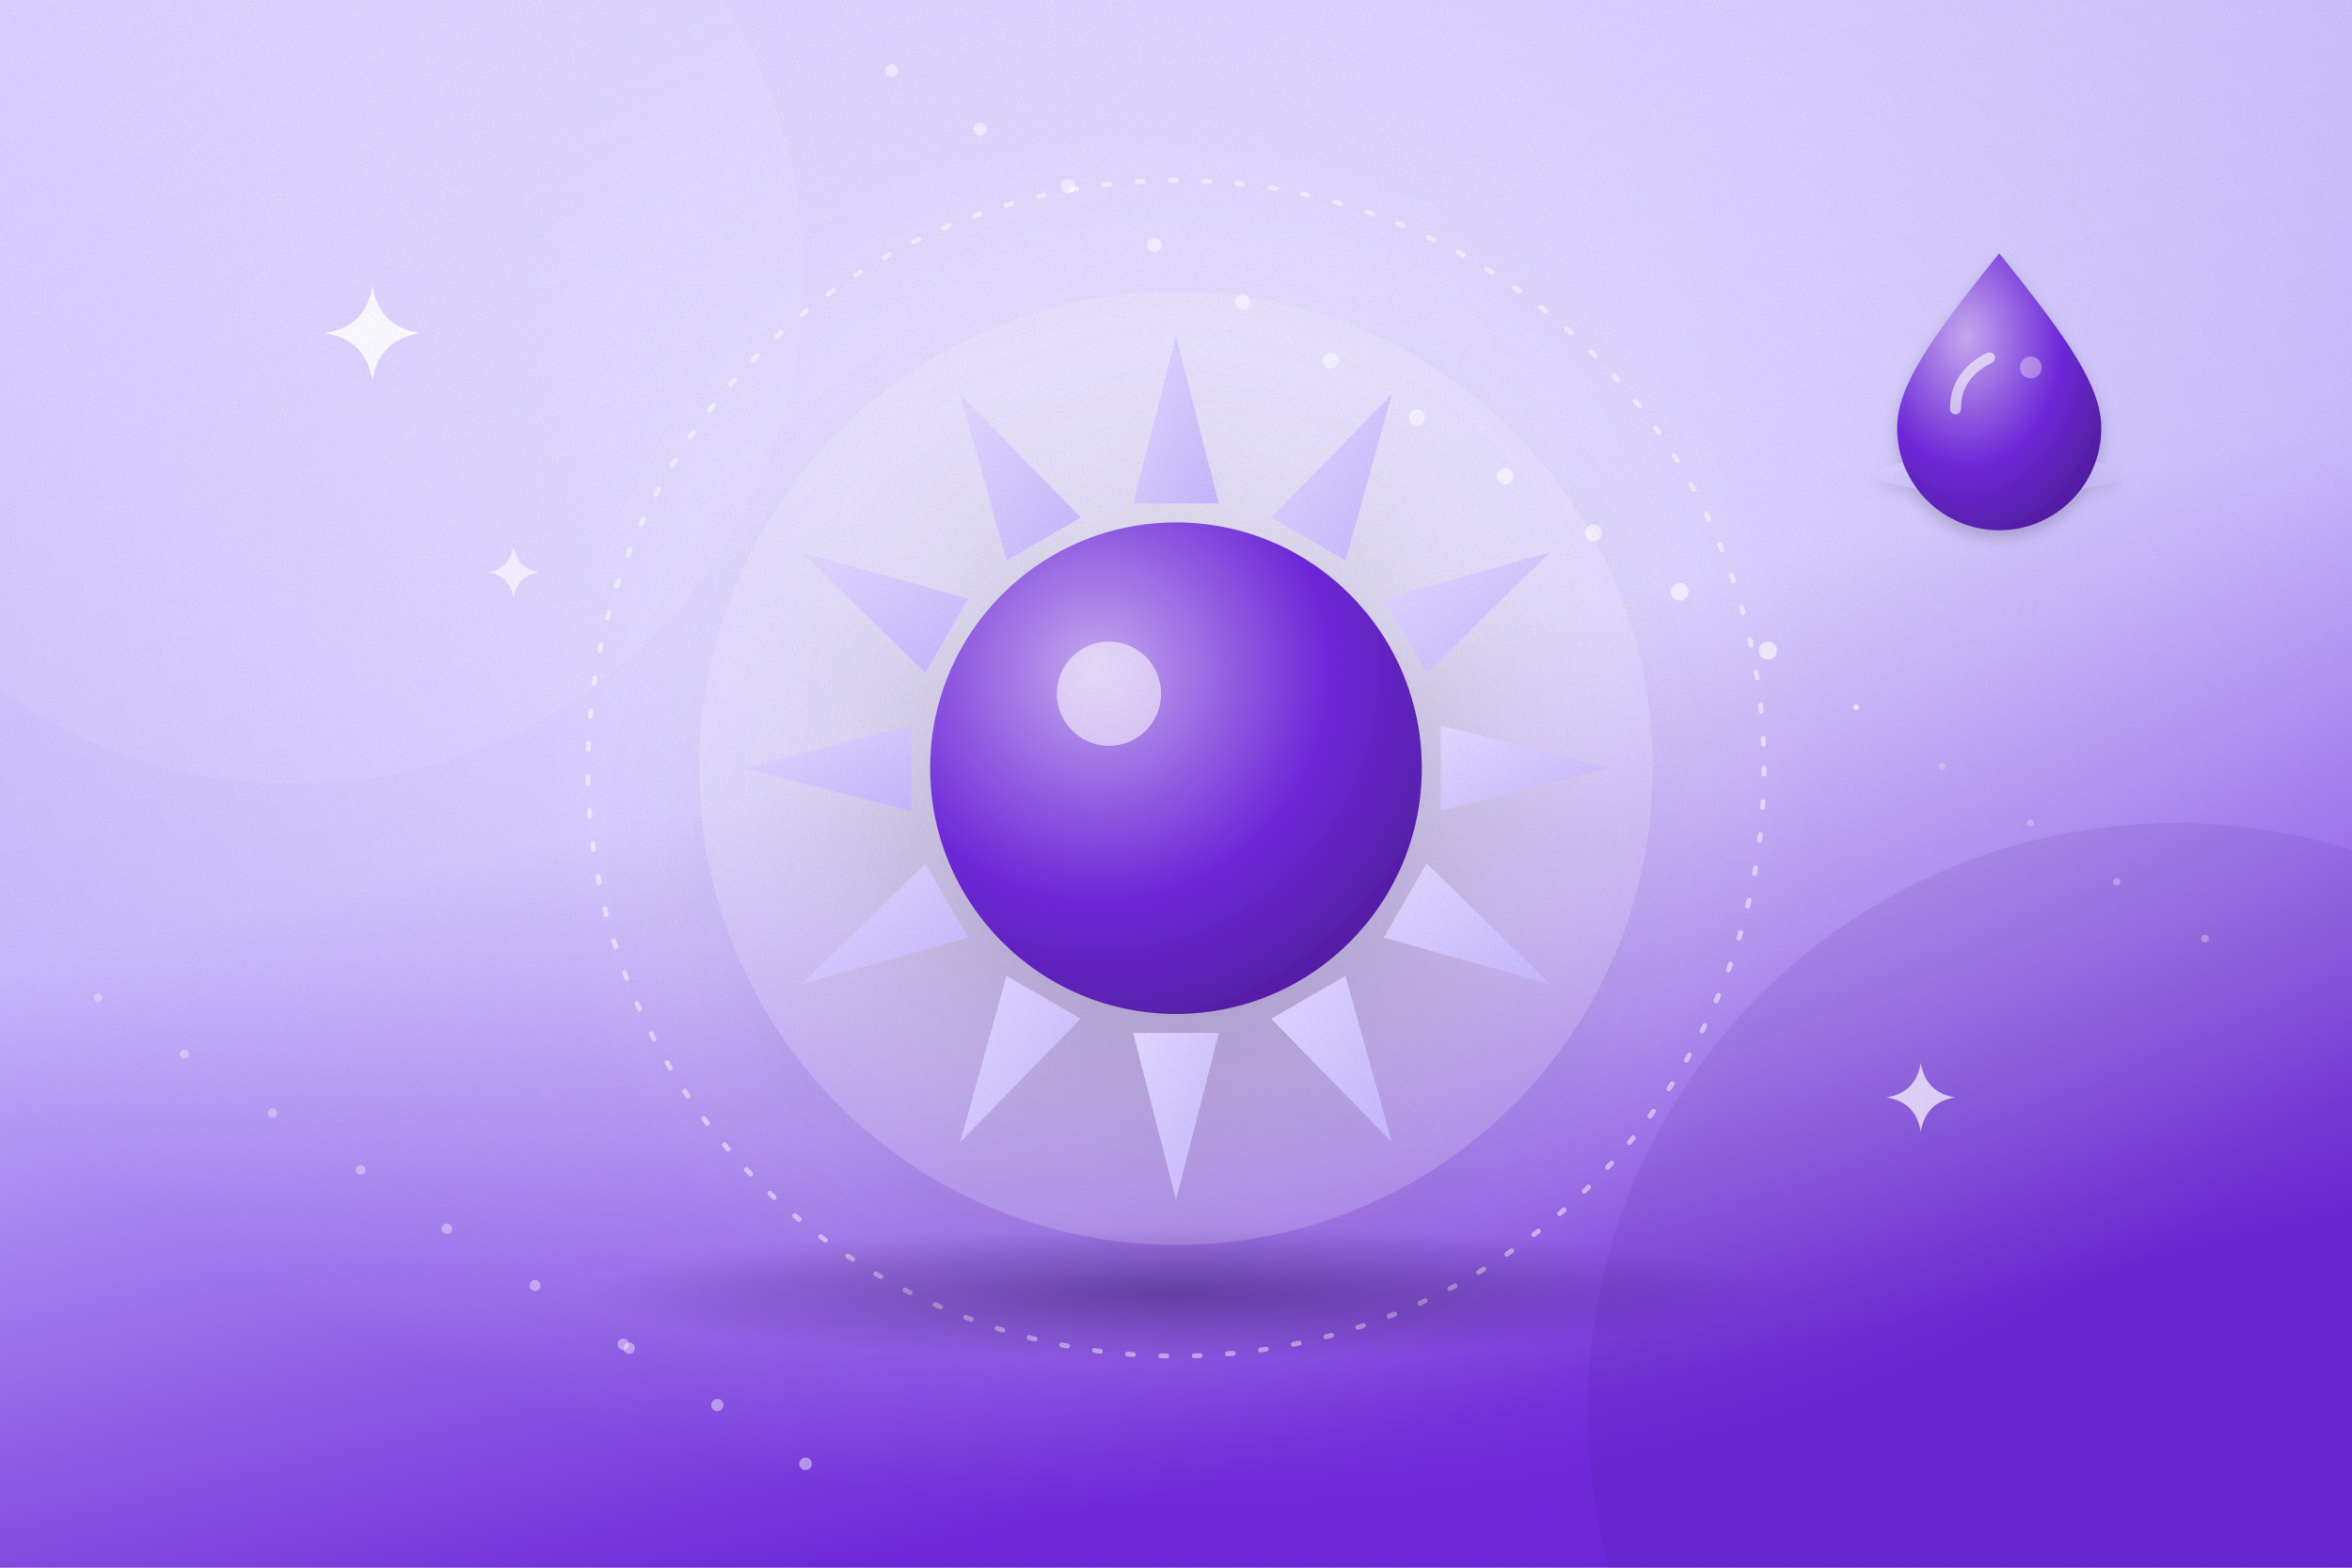
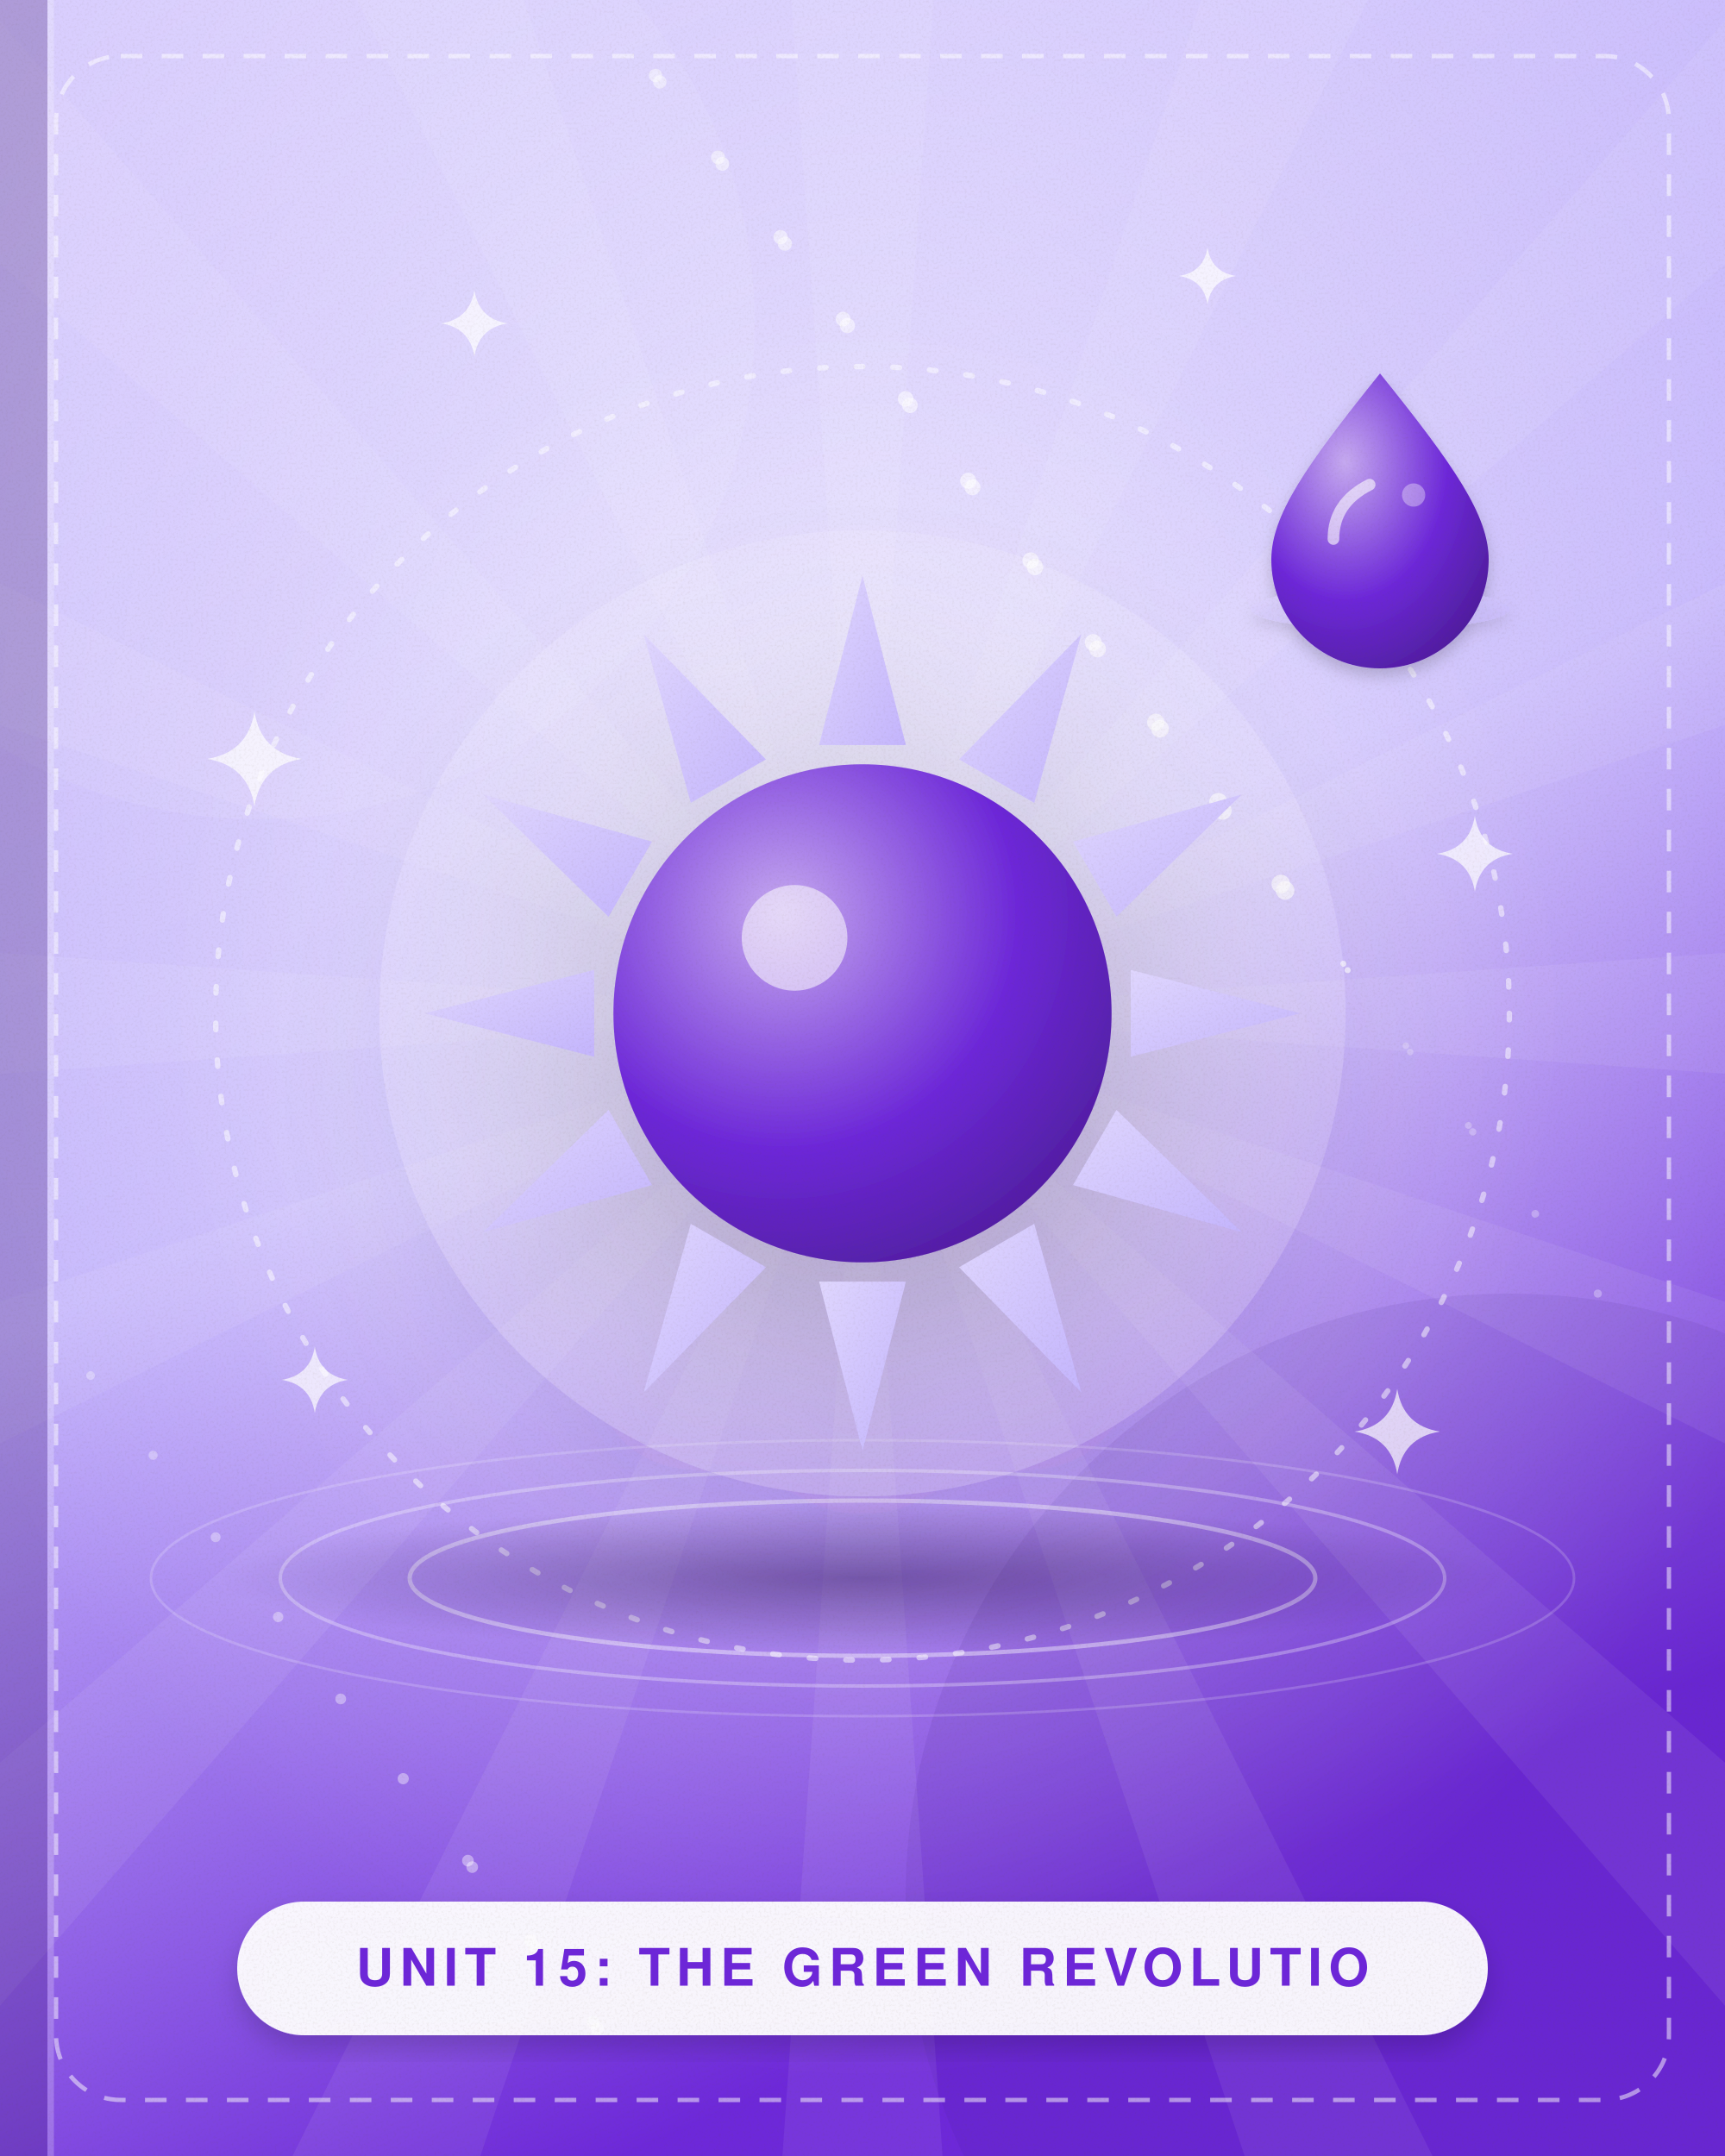
- <svg xmlns="http://www.w3.org/2000/svg" viewBox="0 0 1200 800" width="1200" height="800">
+ <svg xmlns="http://www.w3.org/2000/svg" viewBox="0 0 800 1000" width="800" height="1000">
  <defs>
    <linearGradient id="bg" x1="0" y1="0" x2="0.35" y2="1">
      <stop offset="0" stop-color="#d6cbfe" />
      <stop offset="0.55" stop-color="#C4B5FD" />
      <stop offset="1" stop-color="#6D28D9" />
    </linearGradient>
    <radialGradient id="glow" cx="0.5" cy="0.36" r="0.6">
      <stop offset="0" stop-color="#FFFFFF" stop-opacity="0.55" />
      <stop offset="1" stop-color="#FFFFFF" stop-opacity="0" />
    </radialGradient>
    <radialGradient id="halo" cx="0.5" cy="0.5" r="0.5">
      <stop offset="0" stop-color="#FFFFFF" stop-opacity="0.28" />
      <stop offset="1" stop-color="#FFFFFF" stop-opacity="0" />
    </radialGradient>
    <radialGradient id="ground" cx="0.5" cy="0.5" r="0.5">
      <stop offset="0" stop-color="#2c1057" stop-opacity="0.45" />
      <stop offset="1" stop-color="#2c1057" stop-opacity="0" />
    </radialGradient>
    <linearGradient id="gA" x1="0" y1="0" x2="1" y2="1">
      <stop offset="0" stop-color="#a77ee8" />
      <stop offset="0.6" stop-color="#6D28D9" />
      <stop offset="1" stop-color="#5720ae" />
    </linearGradient>
    <linearGradient id="gB" x1="0" y1="0" x2="1" y2="1">
      <stop offset="0" stop-color="#dfd6fe" />
      <stop offset="1" stop-color="#C4B5FD" />
    </linearGradient>
    <radialGradient id="gS" cx="0.34" cy="0.3" r="0.85">
      <stop offset="0" stop-color="#c5a9f0" />
      <stop offset="0.55" stop-color="#6D28D9" />
      <stop offset="1" stop-color="#4a1b94" />
    </radialGradient>
    <radialGradient id="gS2" cx="0.34" cy="0.3" r="0.85">
      <stop offset="0" stop-color="#e7e1fe" />
      <stop offset="0.6" stop-color="#C4B5FD" />
      <stop offset="1" stop-color="#9d91ca" />
    </radialGradient>
    <linearGradient id="gP" x1="0" y1="0" x2="0" y2="1">
      <stop offset="0" stop-color="#FFFDF6" />
      <stop offset="1" stop-color="#F2E4C8" />
    </linearGradient>
    <filter id="drop" x="-40%" y="-40%" width="180%" height="190%">
      <feDropShadow dx="0" dy="18" stdDeviation="16" flood-color="#311262" flood-opacity="0.38" />
    </filter>
    <filter id="soft" x="-20%" y="-20%" width="140%" height="140%">
      <feDropShadow dx="0" dy="6" stdDeviation="6" flood-color="#000000" flood-opacity="0.18" />
    </filter>
    <filter id="speck" x="0" y="0" width="100%" height="100%">
      <feTurbulence type="fractalNoise" baseFrequency="0.85" numOctaves="3" seed="7" stitchTiles="stitch" />
      <feColorMatrix type="matrix" values="0 0 0 0 0.12  0 0 0 0 0.07  0 0 0 0 0.02  0 0 0 0.9 -0.42" />
    </filter>
    <clipPath id="front">
      <rect x="-240" y="0" width="480" height="240" />
    </clipPath>
  </defs>
-   <rect width="1200" height="800" fill="url(#bg)" />
-   <rect width="1200" height="800" fill="url(#glow)" />
-   <circle cx="150" cy="140" r="260" fill="#FFFFFF" opacity="0.07" />
-   <circle cx="1110" cy="720" r="300" fill="#411882" opacity="0.10" />
-   <circle cx="321" cy="688" r="2.9" fill="#FFFFFF" opacity="0.41" />
-   <circle cx="366" cy="717" r="3.1" fill="#FFFFFF" opacity="0.43" />
-   <circle cx="411" cy="747" r="3.2" fill="#FFFFFF" opacity="0.45" />
-   <circle cx="455" cy="36" r="3.3" fill="#FFFFFF" opacity="0.46" />
-   <circle cx="500" cy="66" r="3.4" fill="#FFFFFF" opacity="0.48" />
-   <circle cx="545" cy="95" r="3.6" fill="#FFFFFF" opacity="0.49" />
-   <circle cx="589" cy="125" r="3.7" fill="#FFFFFF" opacity="0.51" />
-   <circle cx="634" cy="154" r="3.8" fill="#FFFFFF" opacity="0.53" />
-   <circle cx="679" cy="184" r="4.0" fill="#FFFFFF" opacity="0.54" />
-   <circle cx="723" cy="213" r="4.1" fill="#FFFFFF" opacity="0.56" />
-   <circle cx="768" cy="243" r="4.2" fill="#FFFFFF" opacity="0.57" />
-   <circle cx="813" cy="272" r="4.3" fill="#FFFFFF" opacity="0.59" />
-   <circle cx="857" cy="302" r="4.5" fill="#FFFFFF" opacity="0.61" />
-   <circle cx="902" cy="332" r="4.6" fill="#FFFFFF" opacity="0.62" />
-   <circle cx="947" cy="361" r="1.5" fill="#FFFFFF" opacity="0.64" />
-   <circle cx="991" cy="391" r="1.6" fill="#FFFFFF" opacity="0.25" />
-   <circle cx="1036" cy="420" r="1.8" fill="#FFFFFF" opacity="0.27" />
-   <circle cx="1080" cy="450" r="1.9" fill="#FFFFFF" opacity="0.29" />
-   <circle cx="1125" cy="479" r="2.0" fill="#FFFFFF" opacity="0.30" />
-   <circle cx="50" cy="509" r="2.2" fill="#FFFFFF" opacity="0.32" />
-   <circle cx="94" cy="538" r="2.3" fill="#FFFFFF" opacity="0.33" />
-   <circle cx="139" cy="568" r="2.4" fill="#FFFFFF" opacity="0.35" />
-   <circle cx="184" cy="597" r="2.5" fill="#FFFFFF" opacity="0.37" />
-   <circle cx="228" cy="627" r="2.7" fill="#FFFFFF" opacity="0.38" />
-   <circle cx="273" cy="656" r="2.8" fill="#FFFFFF" opacity="0.40" />
-   <circle cx="318" cy="686" r="2.9" fill="#FFFFFF" opacity="0.41" />
-   <circle cx="600" cy="392" r="300" fill="none" stroke="#FFFFFF" stroke-width="2.5" stroke-dasharray="3 14" stroke-linecap="round" opacity="0.5" />
-   <circle cx="600" cy="392" r="330" fill="url(#halo)" />
-   <ellipse cx="600" cy="660" rx="300" ry="34" fill="url(#ground)" />
-   <g transform="translate(600 392) scale(1.9)" filter="url(#drop)">
+   <rect width="800" height="1000" fill="url(#bg)" />
+   <rect width="800" height="1000" fill="url(#glow)" />
+   <circle cx="120" cy="150" r="230" fill="#FFFFFF" opacity="0.07" />
+   <circle cx="700" cy="880" r="280" fill="#411882" opacity="0.10" />
+   <circle cx="219" cy="866" r="2.7" fill="#FFFFFF" opacity="0.41" />
+   <circle cx="248" cy="903" r="2.9" fill="#FFFFFF" opacity="0.43" />
+   <circle cx="277" cy="941" r="3.0" fill="#FFFFFF" opacity="0.45" />
+   <circle cx="306" cy="38" r="3.1" fill="#FFFFFF" opacity="0.46" />
+   <circle cx="335" cy="76" r="3.2" fill="#FFFFFF" opacity="0.48" />
+   <circle cx="364" cy="113" r="3.3" fill="#FFFFFF" opacity="0.49" />
+   <circle cx="393" cy="151" r="3.5" fill="#FFFFFF" opacity="0.51" />
+   <circle cx="422" cy="188" r="3.6" fill="#FFFFFF" opacity="0.53" />
+   <circle cx="451" cy="226" r="3.7" fill="#FFFFFF" opacity="0.54" />
+   <circle cx="480" cy="263" r="3.8" fill="#FFFFFF" opacity="0.56" />
+   <circle cx="509" cy="301" r="3.9" fill="#FFFFFF" opacity="0.57" />
+   <circle cx="538" cy="338" r="4.1" fill="#FFFFFF" opacity="0.59" />
+   <circle cx="567" cy="376" r="4.2" fill="#FFFFFF" opacity="0.61" />
+   <circle cx="596" cy="413" r="4.3" fill="#FFFFFF" opacity="0.62" />
+   <circle cx="625" cy="450" r="1.4" fill="#FFFFFF" opacity="0.64" />
+   <circle cx="654" cy="488" r="1.5" fill="#FFFFFF" opacity="0.25" />
+   <circle cx="683" cy="525" r="1.7" fill="#FFFFFF" opacity="0.27" />
+   <circle cx="712" cy="563" r="1.8" fill="#FFFFFF" opacity="0.29" />
+   <circle cx="741" cy="600" r="1.9" fill="#FFFFFF" opacity="0.30" />
+   <circle cx="42" cy="638" r="2.0" fill="#FFFFFF" opacity="0.32" />
+   <circle cx="71" cy="675" r="2.1" fill="#FFFFFF" opacity="0.33" />
+   <circle cx="100" cy="713" r="2.3" fill="#FFFFFF" opacity="0.35" />
+   <circle cx="129" cy="750" r="2.4" fill="#FFFFFF" opacity="0.37" />
+   <circle cx="158" cy="788" r="2.5" fill="#FFFFFF" opacity="0.38" />
+   <circle cx="187" cy="825" r="2.6" fill="#FFFFFF" opacity="0.40" />
+   <circle cx="217" cy="863" r="2.7" fill="#FFFFFF" opacity="0.41" />
+   <circle cx="246" cy="900" r="2.9" fill="#FFFFFF" opacity="0.43" />
+   <circle cx="275" cy="938" r="3.0" fill="#FFFFFF" opacity="0.44" />
+   <circle cx="304" cy="35" r="3.1" fill="#FFFFFF" opacity="0.46" />
+   <circle cx="333" cy="73" r="3.2" fill="#FFFFFF" opacity="0.48" />
+   <circle cx="362" cy="110" r="3.3" fill="#FFFFFF" opacity="0.49" />
+   <circle cx="391" cy="148" r="3.4" fill="#FFFFFF" opacity="0.51" />
+   <circle cx="420" cy="185" r="3.6" fill="#FFFFFF" opacity="0.52" />
+   <circle cx="449" cy="223" r="3.7" fill="#FFFFFF" opacity="0.54" />
+   <circle cx="478" cy="260" r="3.8" fill="#FFFFFF" opacity="0.56" />
+   <circle cx="507" cy="298" r="3.9" fill="#FFFFFF" opacity="0.57" />
+   <circle cx="536" cy="335" r="4.0" fill="#FFFFFF" opacity="0.59" />
+   <circle cx="565" cy="372" r="4.2" fill="#FFFFFF" opacity="0.60" />
+   <circle cx="594" cy="410" r="4.3" fill="#FFFFFF" opacity="0.62" />
+   <circle cx="623" cy="447" r="1.4" fill="#FFFFFF" opacity="0.64" />
+   <circle cx="652" cy="485" r="1.5" fill="#FFFFFF" opacity="0.25" />
+   <circle cx="681" cy="522" r="1.6" fill="#FFFFFF" opacity="0.27" />
+   <path d="M400 470L1297.8 407.1L1297.8 532.9Z" fill="#FFFFFF" opacity="0.07" />
+   <path d="M400 470L1253.5 755.4L1205.4 871.7Z" fill="#FFFFFF" opacity="0.07" />
+   <path d="M400 470L1079.3 1060.3L990.3 1149.3Z" fill="#FFFFFF" opacity="0.07" />
+   <path d="M400 470L801.7 1275.4L685.4 1323.5Z" fill="#FFFFFF" opacity="0.07" />
+   <path d="M400 470L462.9 1367.8L337.1 1367.8Z" fill="#FFFFFF" opacity="0.07" />
+   <path d="M400 470L114.6 1323.5L-1.7 1275.4Z" fill="#FFFFFF" opacity="0.07" />
+   <path d="M400 470L-190.3 1149.3L-279.3 1060.3Z" fill="#FFFFFF" opacity="0.07" />
+   <path d="M400 470L-405.4 871.7L-453.5 755.4Z" fill="#FFFFFF" opacity="0.07" />
+   <path d="M400 470L-497.8 532.9L-497.8 407.1Z" fill="#FFFFFF" opacity="0.07" />
+   <path d="M400 470L-453.5 184.6L-405.4 68.3Z" fill="#FFFFFF" opacity="0.07" />
+   <path d="M400 470L-279.3 -120.3L-190.3 -209.3Z" fill="#FFFFFF" opacity="0.07" />
+   <path d="M400 470L-1.7 -335.4L114.6 -383.5Z" fill="#FFFFFF" opacity="0.07" />
+   <path d="M400 470L337.1 -427.8L462.9 -427.8Z" fill="#FFFFFF" opacity="0.07" />
+   <path d="M400 470L685.4 -383.5L801.7 -335.4Z" fill="#FFFFFF" opacity="0.07" />
+   <path d="M400 470L990.3 -209.3L1079.3 -120.3Z" fill="#FFFFFF" opacity="0.07" />
+   <path d="M400 470L1205.4 68.3L1253.5 184.6Z" fill="#FFFFFF" opacity="0.07" />
+   <rect x="26" y="26" width="748" height="948" rx="30" fill="none" stroke="#FFFFFF" stroke-width="2" stroke-dasharray="10 9" opacity="0.5" />
+   <rect x="0" y="0" width="22" height="1000" fill="#3c1677" opacity="0.28" />
+   <rect x="22" y="0" width="3" height="1000" fill="#FFFFFF" opacity="0.22" />
+   <circle cx="400" cy="470" r="300" fill="none" stroke="#FFFFFF" stroke-width="2.5" stroke-dasharray="3 14" stroke-linecap="round" opacity="0.5" />
+   <circle cx="400" cy="470" r="330" fill="url(#halo)" />
+   <ellipse cx="400" cy="732" rx="210" ry="36" fill="none" stroke="#FFFFFF" stroke-width="2.0" opacity="0.42" />
+   <ellipse cx="400" cy="732" rx="270" ry="50" fill="none" stroke="#FFFFFF" stroke-width="1.6" opacity="0.30" />
+   <ellipse cx="400" cy="732" rx="330" ry="64" fill="none" stroke="#FFFFFF" stroke-width="1.2" opacity="0.18" />
+   <ellipse cx="400" cy="732" rx="300" ry="34" fill="url(#ground)" />
+   <g transform="translate(400 470) scale(1.75)" filter="url(#drop)">
    <circle r="128" fill="#FFFFFF" opacity=".12" />
    <path d="M71.1 -11.5L116.0 0.0L71.1 11.5Z" fill="url(#gB)" />
    <path d="M67.3 25.6L100.5 58.0L55.8 45.5Z" fill="url(#gB)" />
    <path d="M45.5 55.8L58.0 100.5L25.6 67.3Z" fill="url(#gB)" />
    <path d="M11.5 71.1L0.0 116.0L-11.5 71.1Z" fill="url(#gB)" />
    <path d="M-25.6 67.3L-58.0 100.5L-45.5 55.8Z" fill="url(#gB)" />
    <path d="M-55.8 45.5L-100.5 58.0L-67.3 25.6Z" fill="url(#gB)" />
    <path d="M-71.1 11.5L-116.0 0.0L-71.1 -11.5Z" fill="url(#gB)" />
    <path d="M-67.3 -25.6L-100.5 -58.0L-55.8 -45.5Z" fill="url(#gB)" />
    <path d="M-45.5 -55.8L-58.0 -100.5L-25.6 -67.3Z" fill="url(#gB)" />
    <path d="M-11.5 -71.1L-0.0 -116.0L11.5 -71.1Z" fill="url(#gB)" />
    <path d="M25.6 -67.3L58.0 -100.5L45.5 -55.8Z" fill="url(#gB)" />
    <path d="M55.8 -45.5L100.5 -58.0L67.3 -25.6Z" fill="url(#gB)" />
    <circle r="66" fill="url(#gS)" />
    <circle cx="-18" cy="-20" r="14" fill="#FFFFFF" opacity=".55" />
  </g>
-   <g transform="translate(1020 190) scale(0.62)" filter="url(#soft)">
+   <g transform="translate(640 232) scale(0.6)" filter="url(#soft)">
    <ellipse cy="84" rx="100" ry="16" fill="url(#gB)" opacity=".5" />
    <ellipse cy="84" rx="62" ry="9" fill="url(#gB)" opacity=".7" />
    <path d="M0-98C58-26 84 12 84 46A84 84 0 0 1-84 46C-84 12-58-26 0-98Z" fill="url(#gS)" />
    <path d="M-36 30Q-36 2-8-12" stroke="#FFFFFF" stroke-width="9" fill="none" stroke-linecap="round" opacity=".6" />
    <circle cx="26" cy="-4" r="9" fill="#FFFFFF" opacity=".35" />
  </g>
-   <path transform="translate(190 170) scale(1.1)" d="M0 -22Q3 -3 22 0Q3 3 0 22Q-3 3 -22 0Q-3 -3 0 -22Z" fill="#FFFFFF" opacity="0.85" />
-   <path transform="translate(262 292) scale(0.6)" d="M0 -22Q3 -3 22 0Q3 3 0 22Q-3 3 -22 0Q-3 -3 0 -22Z" fill="#FFFFFF" opacity="0.6" />
-   <path transform="translate(980 560) scale(0.8)" d="M0 -22Q3 -3 22 0Q3 3 0 22Q-3 3 -22 0Q-3 -3 0 -22Z" fill="#FFFFFF" opacity="0.7" />
-   <rect width="1200" height="800" filter="url(#speck)" opacity="0.16" />
+   <path transform="translate(118 352) scale(1)" d="M0 -22Q3 -3 22 0Q3 3 0 22Q-3 3 -22 0Q-3 -3 0 -22Z" fill="#FFFFFF" opacity="0.7" />
+   <path transform="translate(684 396) scale(0.8)" d="M0 -22Q3 -3 22 0Q3 3 0 22Q-3 3 -22 0Q-3 -3 0 -22Z" fill="#FFFFFF" opacity="0.7" />
+   <path transform="translate(146 640) scale(0.7)" d="M0 -22Q3 -3 22 0Q3 3 0 22Q-3 3 -22 0Q-3 -3 0 -22Z" fill="#FFFFFF" opacity="0.7" />
+   <path transform="translate(648 664) scale(0.9)" d="M0 -22Q3 -3 22 0Q3 3 0 22Q-3 3 -22 0Q-3 -3 0 -22Z" fill="#FFFFFF" opacity="0.7" />
+   <path transform="translate(560 128) scale(0.6)" d="M0 -22Q3 -3 22 0Q3 3 0 22Q-3 3 -22 0Q-3 -3 0 -22Z" fill="#FFFFFF" opacity="0.7" />
+   <path transform="translate(220 150) scale(0.7)" d="M0 -22Q3 -3 22 0Q3 3 0 22Q-3 3 -22 0Q-3 -3 0 -22Z" fill="#FFFFFF" opacity="0.7" />
+   <g filter="url(#soft)">
+     <rect x="110" y="882" width="580" height="62" rx="31" fill="#FFFFFF" opacity="0.94" />
+     <text x="400" y="921" text-anchor="middle" font-family="Helvetica, Arial, sans-serif" font-size="24" font-weight="800" letter-spacing="3" fill="#6D28D9">UNIT 15: THE GREEN REVOLUTIO</text>
+   </g>
+   <rect width="800" height="1000" filter="url(#speck)" opacity="0.16" />
</svg>
